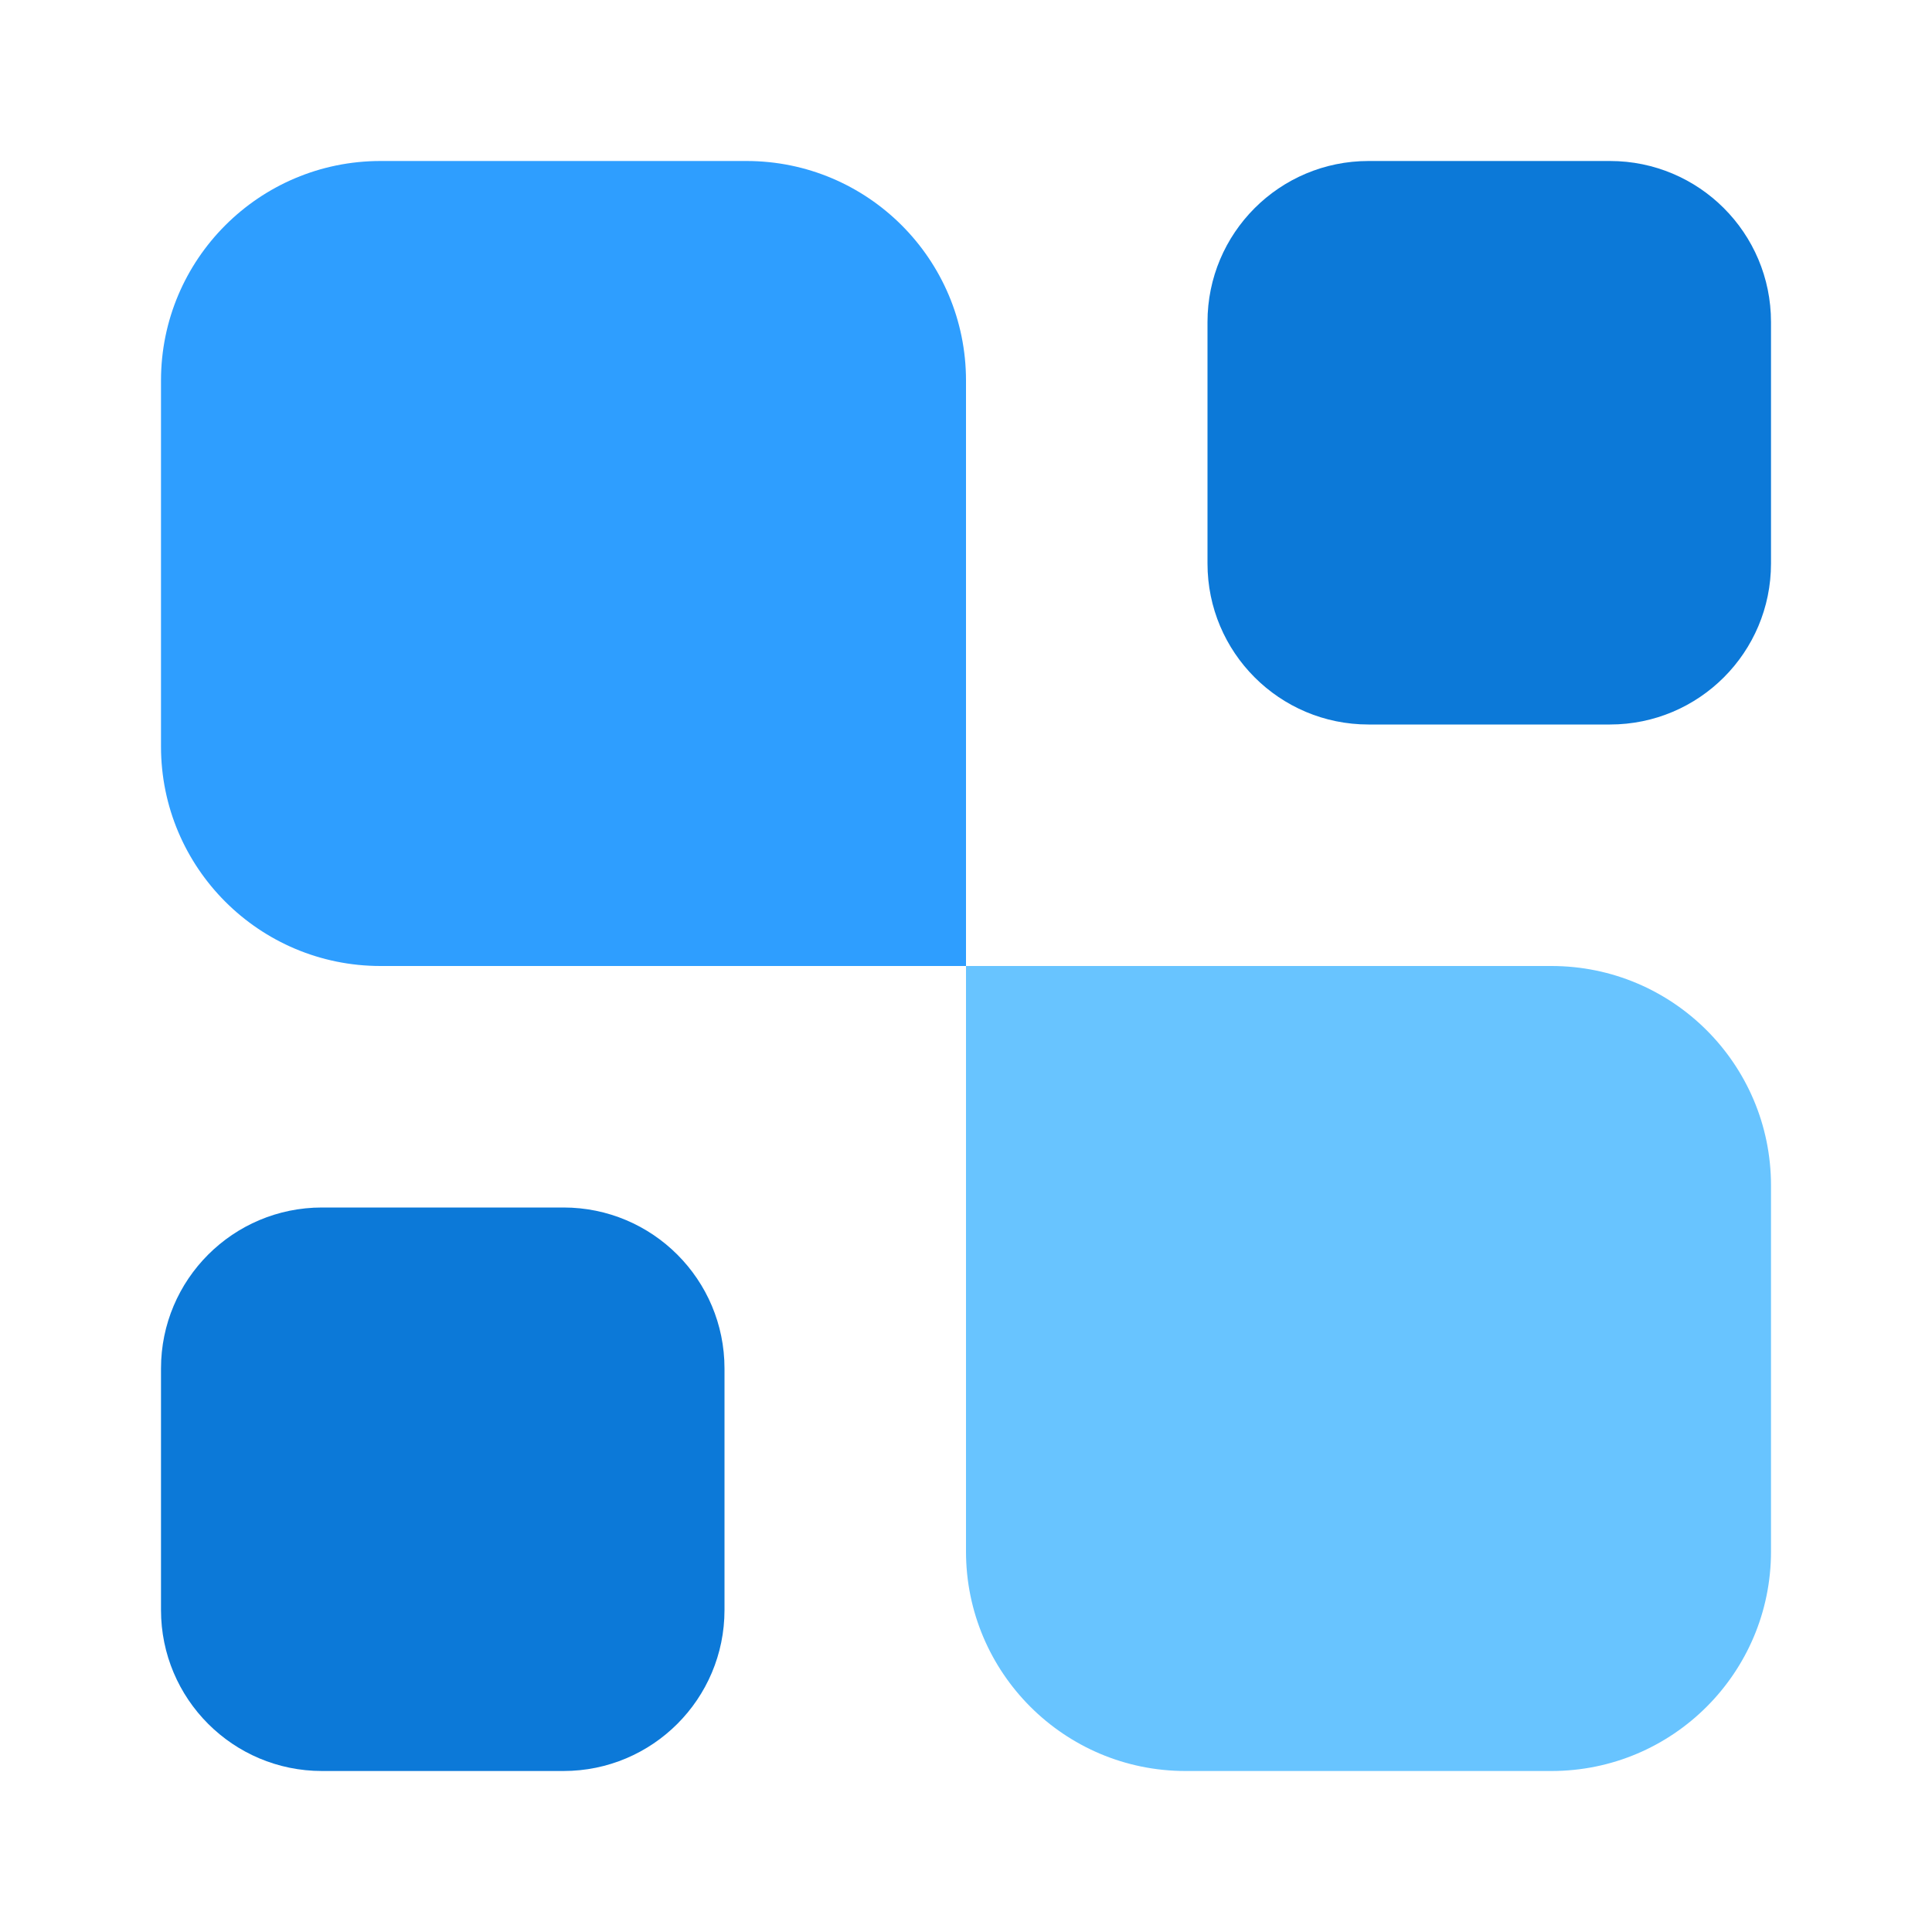
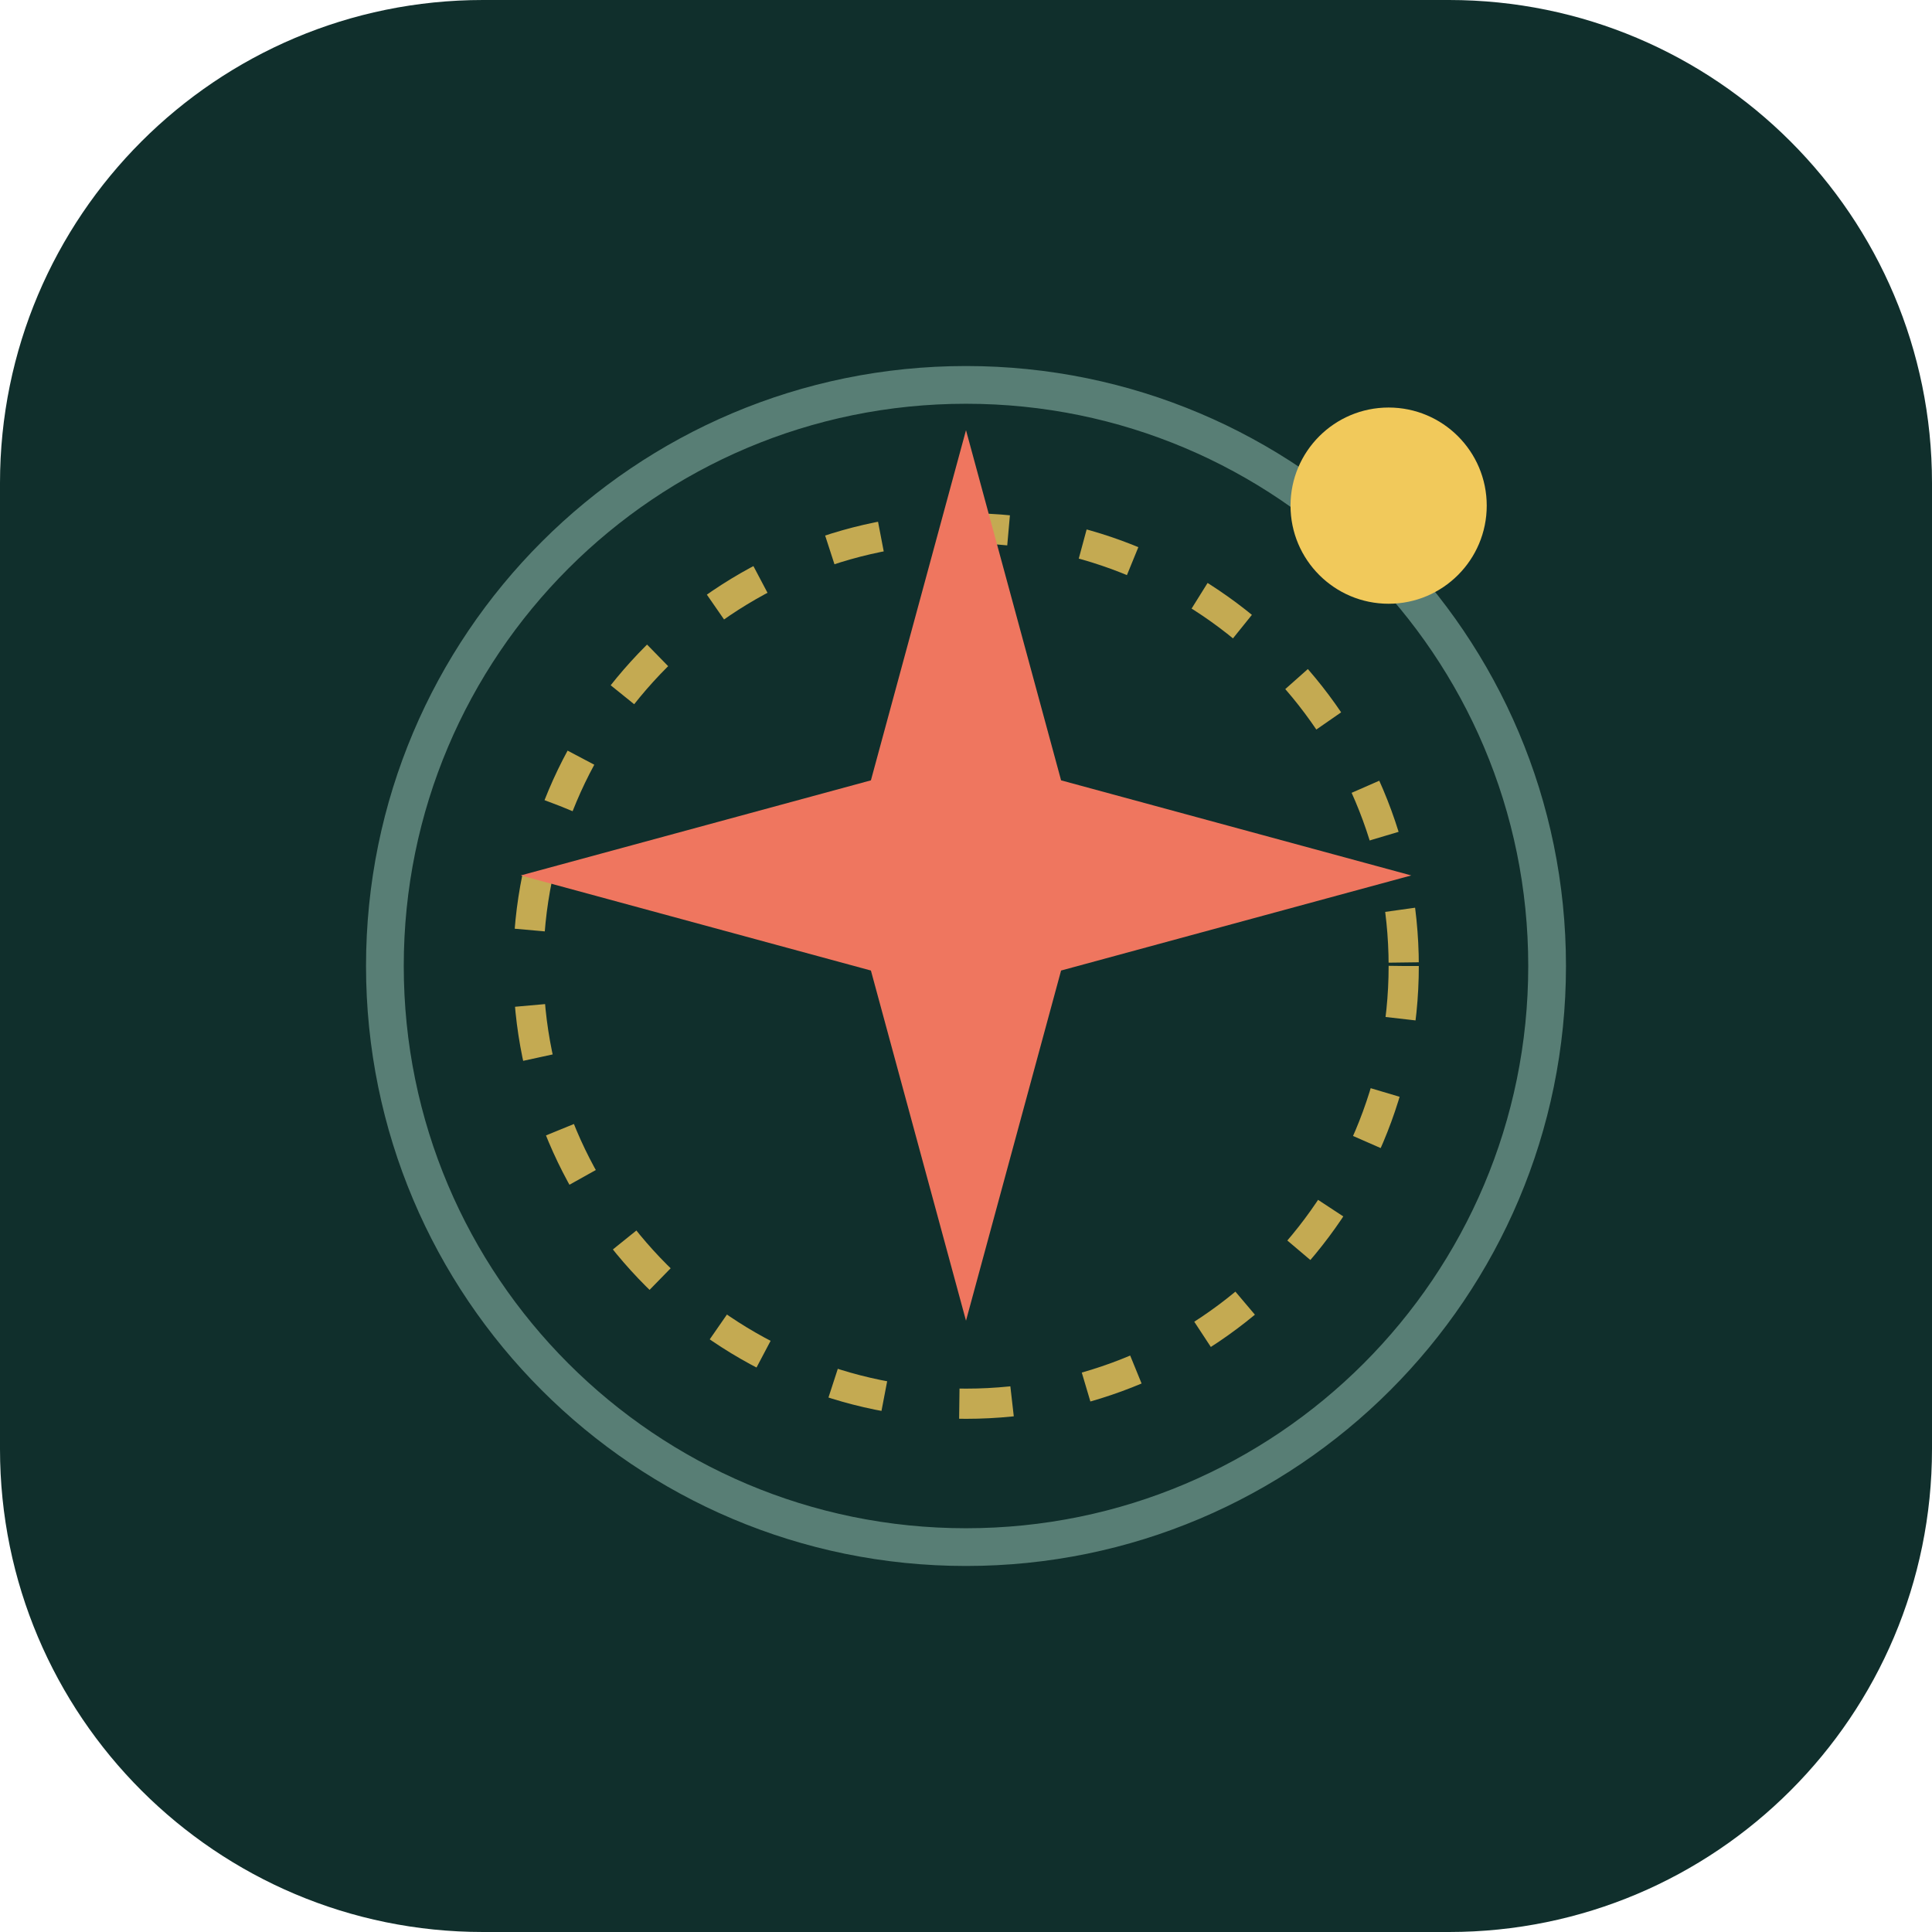
- <svg xmlns="http://www.w3.org/2000/svg" width="24" height="24" viewBox="0 0 24 24" fill="none">
-   <path d="M22 19.273C22 20.779 20.779 22 19.273 22H14.727C13.221 22 12 20.779 12 19.273V12H19.273C20.779 12 22 13.221 22 14.727V19.273Z" fill="#68C4FF" />
-   <path d="M20 2C21.105 2 22 2.895 22 4V7C22 8.105 21.105 9 20 9H17C15.895 9 15 8.105 15 7V4C15 2.895 15.895 2 17 2H20Z" fill="#0C79D8" />
-   <path d="M7 15C8.105 15 9 15.895 9 17V20C9 21.105 8.105 22 7 22H4C2.895 22 2 21.105 2 20V17C2 15.895 2.895 15 4 15H7Z" fill="#0C79D8" />
-   <path d="M12 12H4.727C3.221 12 2 10.779 2 9.273V4.727C2 3.221 3.221 2 4.727 2H9.273C10.779 2 12 3.221 12 4.727V12Z" fill="#2E9EFF" />
+ <svg xmlns="http://www.w3.org/2000/svg" width="256" height="256" viewBox="0 0 256 256" fill="none">
+   <rect width="256" height="256" rx="64" fill="#102F2C" />
+   <circle cx="128" cy="128" r="77" stroke="#BDEBD9" stroke-width="5" opacity="0.42" />
+   <circle cx="128" cy="128" r="58" stroke="#F1C95B" stroke-width="4" stroke-dasharray="7 10" opacity="0.8" />
+   <path d="M128 57L140.6 103.4L187 116L140.6 128.6L128 175L115.4 128.6L69 116L115.4 103.4L128 57Z" fill="#EF765F" />
+   <circle cx="184" cy="67" r="13" fill="#F1C95B" />
</svg>
